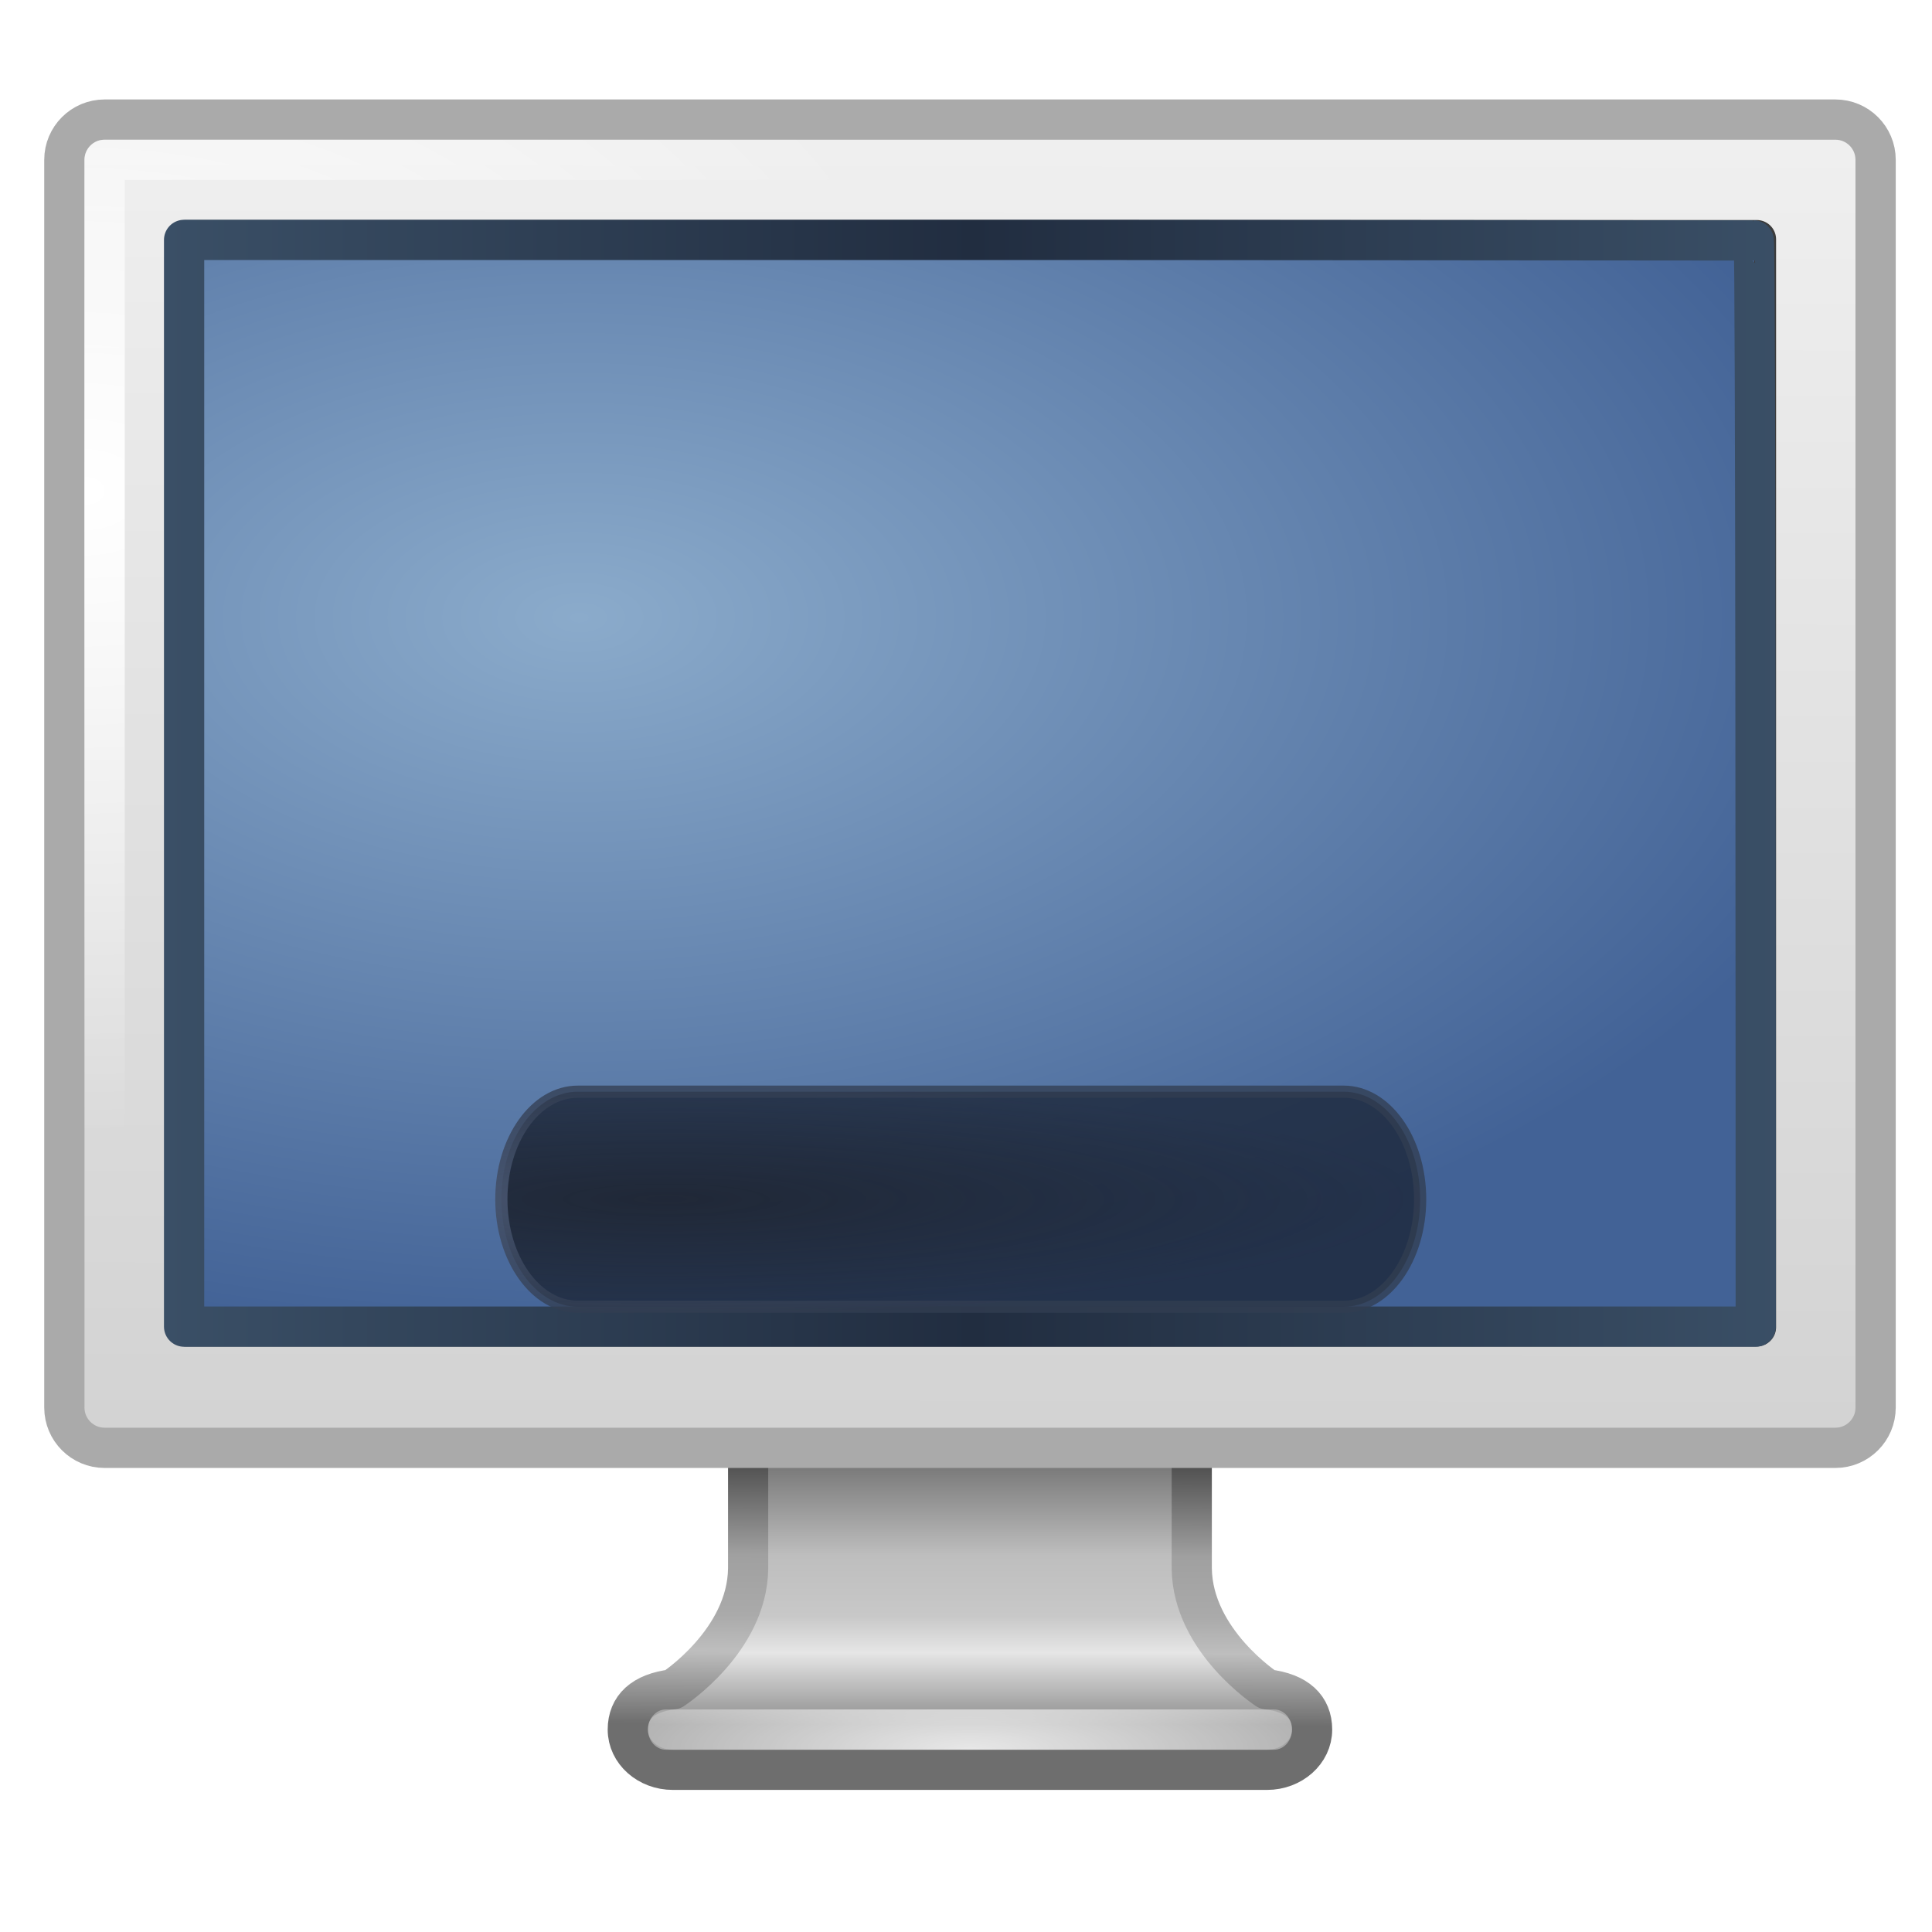
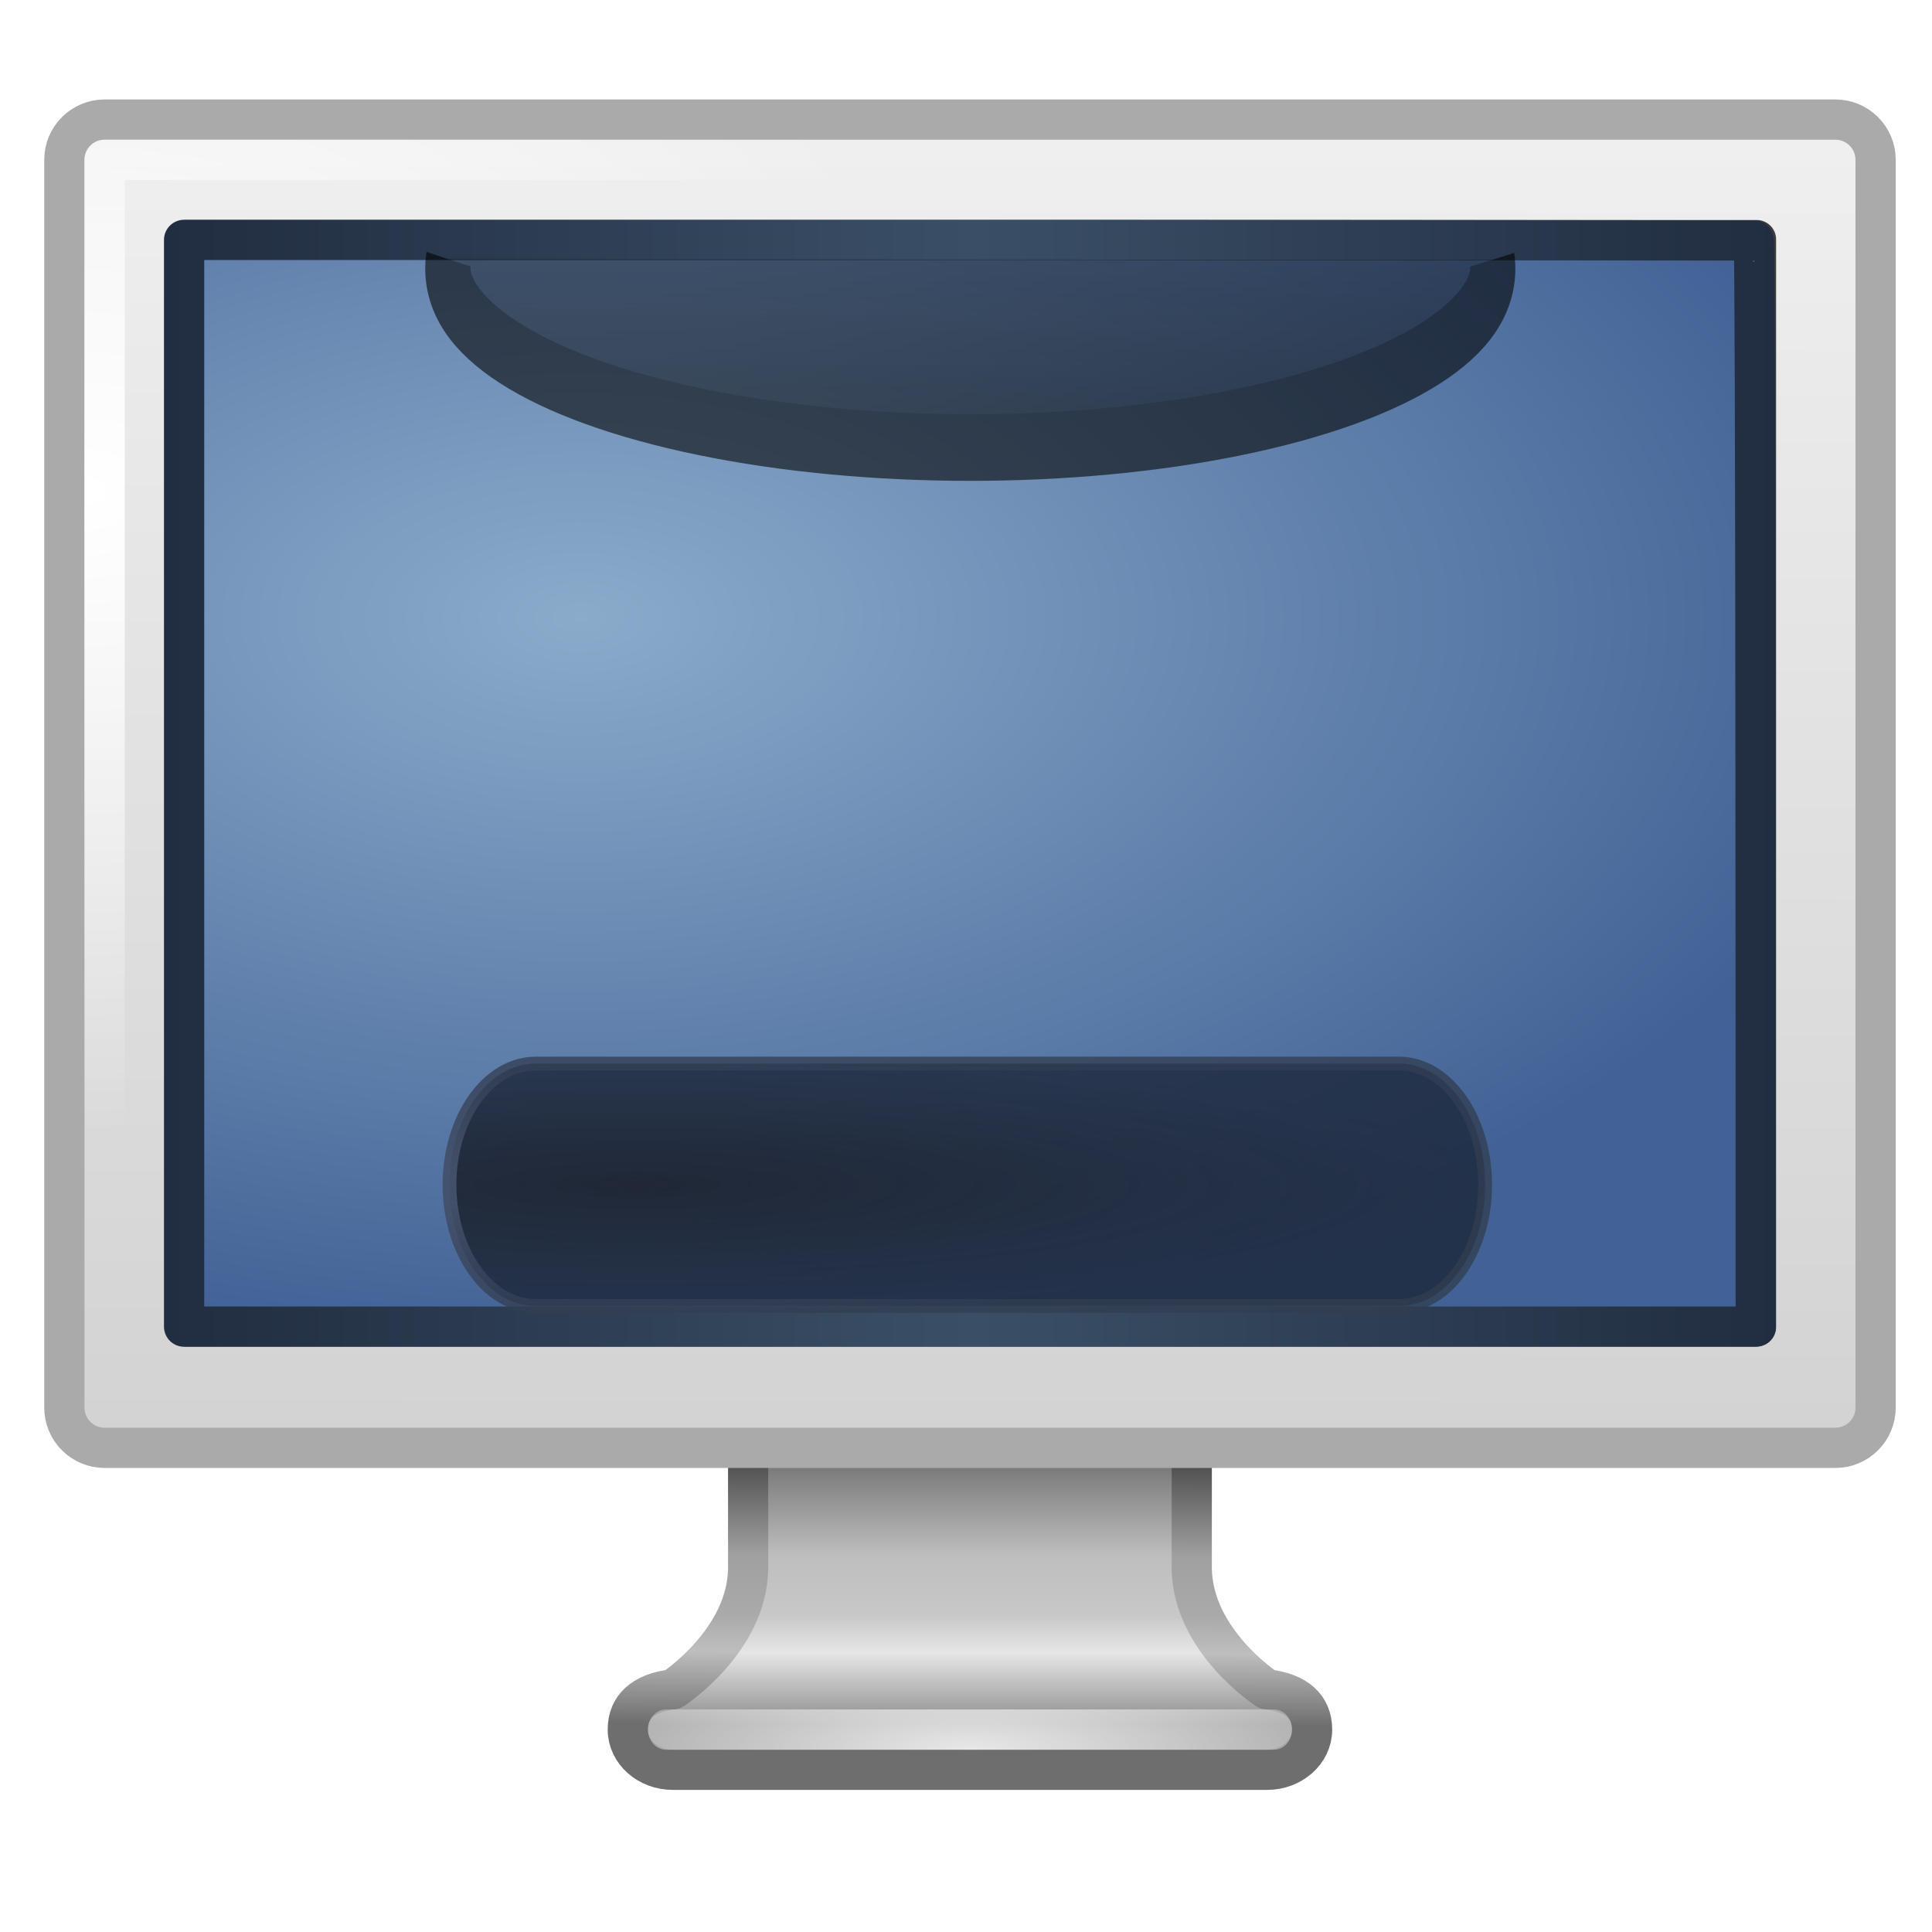
<svg xmlns="http://www.w3.org/2000/svg" xmlns:xlink="http://www.w3.org/1999/xlink" version="1.1" width="48" height="48" id="svg3876" enable-background="new">
  <defs id="defs3878">
+     <linearGradient id="linearGradient3667">
+       <stop style="stop-color:#000000;stop-opacity:1;" offset="0" id="stop3669" />
+       <stop style="stop-color:#000000;stop-opacity:0;" offset="1" id="stop3671" />
+     </linearGradient>
    <linearGradient id="linearGradient3660">
      <stop style="stop-color:#202837;stop-opacity:1;" offset="0" id="stop3662" />
      <stop style="stop-color:#1b2537;stop-opacity:0.784;" offset="1" id="stop3664" />
    </linearGradient>
    <linearGradient id="linearGradient3650">
      <stop style="stop-color:#495772;stop-opacity:1;" offset="0" id="stop3652" />
      <stop style="stop-color:#323d51;stop-opacity:0.769;" offset="1" id="stop3654" />
    </linearGradient>
    <linearGradient x1="17.355" y1="8" x2="24.008" y2="26.039" id="linearGradient2888-5" xlink:href="#linearGradient3738-7-3" gradientUnits="userSpaceOnUse" gradientTransform="matrix(1.056476,0,0,0.9978261,-1.265041,-1.51202)" />
    <linearGradient id="linearGradient3738-7-3">
      <stop id="stop3742-9-7" style="stop-color:white;stop-opacity:1" offset="0" />
      <stop id="stop3750-9-6" style="stop-color:white;stop-opacity:0" offset="0.856" />
      <stop id="stop3744-3-8" style="stop-color:white;stop-opacity:0" offset="1" />
    </linearGradient>
    <radialGradient cx="1" cy="5.564" r="23" fx="1" fy="5.564" id="radialGradient2901-8" xlink:href="#linearGradient6602-0" gradientUnits="userSpaceOnUse" gradientTransform="matrix(0.9555509,0,0,0.6971467,1.165451,8.316252)" />
    <linearGradient id="linearGradient6602-0">
      <stop id="stop6604-2" style="stop-color:white;stop-opacity:1" offset="0" />
      <stop id="stop6606-4" style="stop-color:white;stop-opacity:0" offset="1" />
    </linearGradient>
    <linearGradient x1="20.147" y1="-0" x2="20.104" y2="31.983" id="linearGradient2904-9" xlink:href="#linearGradient6544-0" gradientUnits="userSpaceOnUse" gradientTransform="matrix(0.959002,0,0,1.065626,1.082354,2.420846)" />
    <linearGradient id="linearGradient6544-0">
      <stop id="stop6546-1" style="stop-color:#f0f0f0;stop-opacity:1" offset="0" />
      <stop id="stop6548-2" style="stop-color:#d2d2d2;stop-opacity:1" offset="1" />
    </linearGradient>
    <radialGradient cx="24" cy="38.641" r="8" fx="24" fy="38.641" id="radialGradient2907-0" xlink:href="#linearGradient6602-0" gradientUnits="userSpaceOnUse" gradientTransform="matrix(1.828641,-3.1440363e-8,0,0.4381505,-19.78871,26.53994)" />
    <linearGradient x1="320.281" y1="86.913" x2="320.281" y2="93.38" id="linearGradient2910-0" xlink:href="#linearGradient6620-6" gradientUnits="userSpaceOnUse" gradientTransform="matrix(0.9964089,0,0,1.000144,-294.7833,-50.54213)" />
    <linearGradient id="linearGradient6620-6">
      <stop id="stop6622-3" style="stop-color:#787878;stop-opacity:1" offset="0" />
      <stop id="stop6624-9" style="stop-color:#bebebe;stop-opacity:1" offset="0.35" />
      <stop id="stop6626-0" style="stop-color:#c8c8c8;stop-opacity:1" offset="0.583" />
      <stop id="stop6628-8" style="stop-color:#e6e6e6;stop-opacity:1" offset="0.723" />
      <stop id="stop6630-3" style="stop-color:#8c8c8c;stop-opacity:1" offset="1" />
    </linearGradient>
    <linearGradient gradientTransform="translate(0.09867176,0.4705878)" x1="21.718" y1="35.909" x2="21.686" y2="42.361" id="linearGradient2912-8" xlink:href="#linearGradient6732-7" gradientUnits="userSpaceOnUse" />
    <linearGradient id="linearGradient6732-7">
      <stop id="stop6734-3" style="stop-color:#505050;stop-opacity:1" offset="0" />
      <stop id="stop6736-1" style="stop-color:#a0a0a0;stop-opacity:1" offset="0.35" />
      <stop id="stop6738-0" style="stop-color:#aaa;stop-opacity:1" offset="0.583" />
      <stop id="stop6740-0" style="stop-color:#bebebe;stop-opacity:1" offset="0.723" />
      <stop id="stop6742-5" style="stop-color:#6e6e6e;stop-opacity:1" offset="1" />
    </linearGradient>
    <linearGradient id="linearGradient7012-661-145-733-759-865-745-661-970-94-3-7">
      <stop id="stop3618-6-8" style="stop-color:#8babcb;stop-opacity:1;" offset="0" />
      <stop id="stop3620-4-9" style="stop-color:#426296;stop-opacity:1;" offset="1" />
    </linearGradient>
    <linearGradient id="linearGradient3390-178-986-453-3-1">
-       <stop id="stop3624-5-6" style="stop-color:#3a4f66;stop-opacity:1;" offset="0" />
-       <stop id="stop3626-8-4" style="stop-color:#212d40;stop-opacity:1;" offset="1" />
+       <stop id="stop3624-5-6" style="stop-color:#212d40;stop-opacity:1;" offset="0" />
+       <stop id="stop3626-8-4" style="stop-color:#3a4f66;stop-opacity:1;" offset="1" />
    </linearGradient>
    <radialGradient r="21" fy="8.283" fx="15.749" cy="8.283" cx="15.749" gradientTransform="matrix(0,0.8620801,-1.578215,0,27.47304,1.764492)" gradientUnits="userSpaceOnUse" id="radialGradient8238" xlink:href="#linearGradient7012-661-145-733-759-865-745-661-970-94-3-7" />
    <linearGradient y2="6.898" x2="-28.956" y1="6.898" x1="-51.09" spreadMethod="reflect" gradientTransform="matrix(0.9070364,0,0,0.8438248,50.43886,1.67779)" gradientUnits="userSpaceOnUse" id="linearGradient8240" xlink:href="#linearGradient3390-178-986-453-3-1" />
    <linearGradient id="linearGradient5233-0-1">
      <stop id="stop5235-9-9" style="stop-color:#3c3c3c;stop-opacity:1" offset="0" />
      <stop id="stop5237-9-0" style="stop-color:#282828;stop-opacity:1" offset="1" />
    </linearGradient>
    <linearGradient y2="6.898" x2="-28.956" y1="6.898" x1="-51.09" spreadMethod="reflect" gradientTransform="matrix(0.9075685,0,0,0.8446182,50.51376,1.660556)" gradientUnits="userSpaceOnUse" id="linearGradient7351" xlink:href="#linearGradient5233-0-1" />
-     <radialGradient xlink:href="#linearGradient3650" id="radialGradient3658" cx="17.892" cy="30.898" fx="17.892" fy="30.898" r="9.114" gradientTransform="matrix(2.068236,0,0,0.3130641,-20.44551,20.12173)" gradientUnits="userSpaceOnUse" />
-     <radialGradient xlink:href="#linearGradient3660" id="radialGradient3668" cx="17.892" cy="30.898" fx="17.892" fy="30.898" r="9.114" gradientTransform="matrix(2.068236,0,0,0.3130641,-20.44551,20.12173)" gradientUnits="userSpaceOnUse" />
+     <radialGradient xlink:href="#linearGradient3650" id="radialGradient3658" cx="17.892" cy="30.898" fx="17.892" fy="30.898" r="9.114" gradientTransform="matrix(2.331226,0,0,0.3528724,-25.91712,18.53275)" gradientUnits="userSpaceOnUse" />
+     <radialGradient xlink:href="#linearGradient3660" id="radialGradient3668" cx="17.892" cy="30.898" fx="17.892" fy="30.898" r="9.114" gradientTransform="matrix(2.331226,0,0,0.3528724,-25.91712,18.53275)" gradientUnits="userSpaceOnUse" />
+     <linearGradient xlink:href="#linearGradient3667" id="linearGradient3673" x1="24.02" y1="12.302" x2="24.02" y2="-0.341" gradientUnits="userSpaceOnUse" />
  </defs>
  <g id="layer1" style="opacity:1">
    <path d="m 18.587,31.97 c 0,0 0,7.001 0,7.001 -0.022,1.802 -1.869,3 -1.869,3 -0.749,0.088 -1.121,0.446 -1.121,1 0,0.554 0.504,1 1.121,1 l 14.76,0 c 0.617,0 1.121,-0.446 1.121,-1 0,-0.554 -0.372,-0.912 -1.121,-1 0,0 -1.846,-1.198 -1.869,-3 0,0 0,-7.001 0,-7.001 l -11.023,0 z" id="path4675" style="fill:url(#linearGradient2910-0);fill-opacity:1;stroke:url(#linearGradient2912-8);stroke-width:0.998;stroke-linecap:round;stroke-linejoin:round;stroke-miterlimit:4;stroke-opacity:1;stroke-dasharray:none;stroke-dashoffset:0.5;display:inline;enable-background:new" />
    <rect width="16" height="1" rx="0.444" ry="0.5" x="16.099" y="42.471" id="rect4703" style="opacity:0.8;fill:url(#radialGradient2907-0);fill-opacity:1;stroke:none;display:inline;enable-background:new" />
    <rect width="45" height="33" rx="1" ry="1" x="1.599" y="2.971" id="rect2722" style="fill:url(#linearGradient2904-9);fill-opacity:1;stroke:#aaaaaa;stroke-width:1;stroke-linecap:round;stroke-linejoin:round;stroke-miterlimit:4;stroke-opacity:1;stroke-dasharray:none;stroke-dashoffset:0.5" />
    <rect width="43" height="31" rx="0" ry="0" x="2.599" y="3.971" id="rect4642" style="fill:none;stroke:url(#radialGradient2901-8);stroke-width:1;stroke-linecap:round;stroke-linejoin:round;stroke-miterlimit:4;stroke-opacity:1;stroke-dasharray:none;stroke-dashoffset:0.5;display:inline;enable-background:new" />
    <path d="m 5.099,6.502 0,17.969 C 6.908,24.041 42.504,13.998 43.099,13.467 l 9e-6,-6.997 -38,0.031 z" id="path2516" style="opacity:0.3;fill:url(#linearGradient2888-5);fill-opacity:1;fill-rule:evenodd;stroke:none" />
  </g>
  <g id="layer4" style="display:inline">
    <path d="m 4.623,5.947 c 13.008,0 26.015,0 39.023,0 0,9.008 0,18.017 0,27.025 -13.008,0 -26.015,0 -39.023,0 0,-9.008 0,-18.017 0,-27.025 l 0,0 z" id="path2514-7" style="fill:none;stroke:url(#linearGradient7351);stroke-width:0.961;stroke-linecap:round;stroke-linejoin:round;stroke-miterlimit:4;stroke-opacity:1;stroke-dasharray:none;stroke-dashoffset:0;marker:none;visibility:visible;display:inline;overflow:visible;enable-background:accumulate" />
  </g>
  <g id="layer3" style="display:inline">
    <path d="m 4.575,5.96 c 9.297,0 13.012,0 22.309,0 0.181,-0.003 16.655,0.015 16.687,0.014 0.05,-0.003 0.05,21.926 0.05,26.986 -13,0 -26.047,0 -39.047,0 0,-9 0,-18 0,-27 l 0,0 z" id="path2514" style="fill:url(#radialGradient8238);fill-opacity:1;fill-rule:evenodd;stroke:url(#linearGradient8240);stroke-width:1;stroke-linecap:round;stroke-linejoin:round;stroke-miterlimit:4;stroke-opacity:1;stroke-dasharray:none;stroke-dashoffset:0;marker:none;visibility:visible;display:inline;overflow:visible;enable-background:accumulate" />
-     <rect style="fill:url(#radialGradient3668);fill-opacity:1;stroke:url(#radialGradient3658);stroke-width:0.303;stroke-linecap:round;stroke-linejoin:round;stroke-miterlimit:4;stroke-opacity:1;stroke-dasharray:none" id="rect3648" width="22.827" height="5.343" x="12.456" y="27.123" rx="1.899" ry="2.725" />
+     <rect style="fill:url(#radialGradient3668);fill-opacity:1;stroke:url(#radialGradient3658);stroke-width:0.342;stroke-linecap:round;stroke-linejoin:round;stroke-miterlimit:4;stroke-opacity:1;stroke-dasharray:none" id="rect3648" width="25.73" height="6.023" x="11.168" y="26.424" rx="2.141" ry="3.072" />
+     <path style="opacity:0.579;fill:url(#linearGradient3673);fill-opacity:1;stroke:#000000;stroke-width:1.135;stroke-linecap:butt;stroke-linejoin:round;stroke-miterlimit:4;stroke-opacity:1;stroke-dasharray:none;fill-rule:evenodd" id="path2879" d="M 37.098,8.632 A 13.094,3.05 0 1 1 10.944,8.622" transform="matrix(0.9912462,0,0,1.457532,0.2969197,-6.126249)" />
  </g>
  <g id="layer5" style="opacity:0.48;display:inline" />
  <g id="layer6" style="display:inline" />
</svg>
